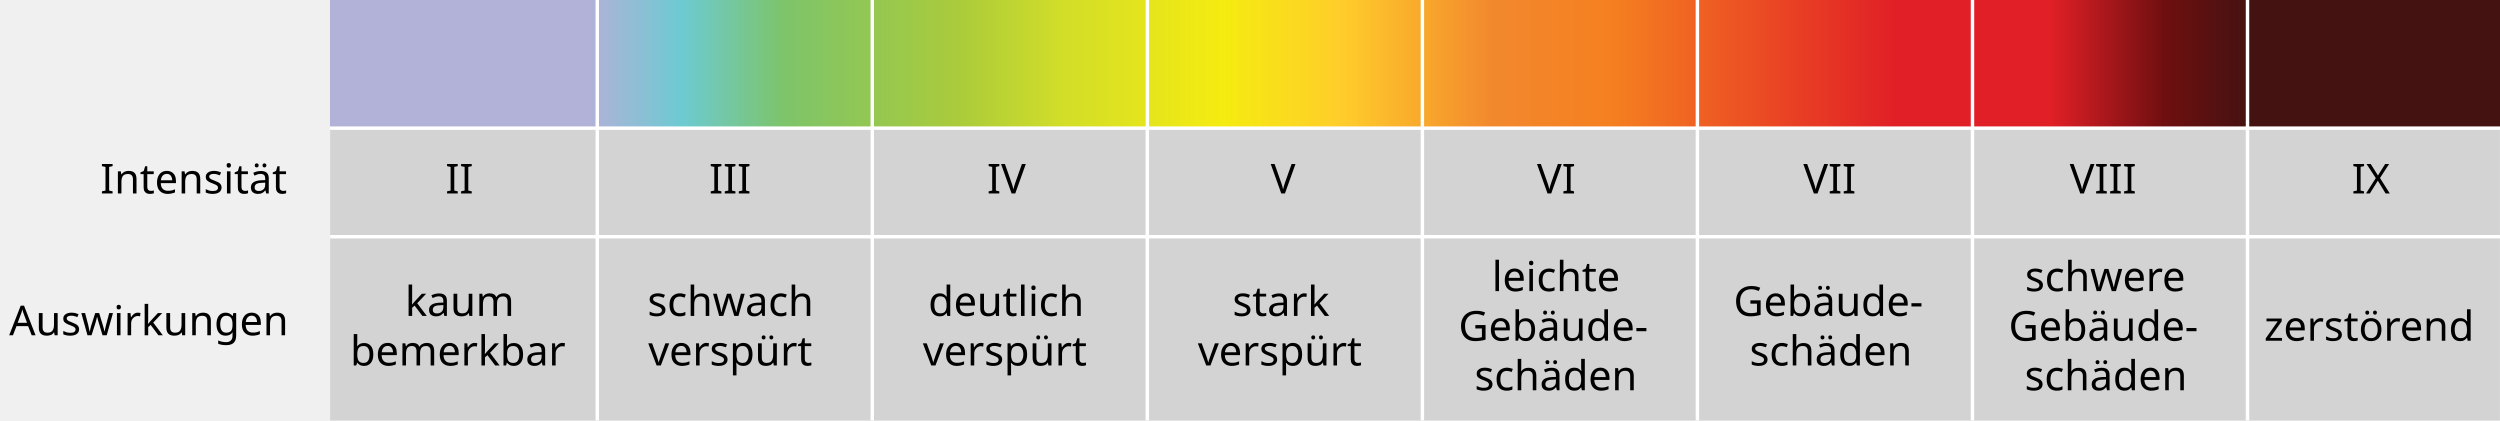
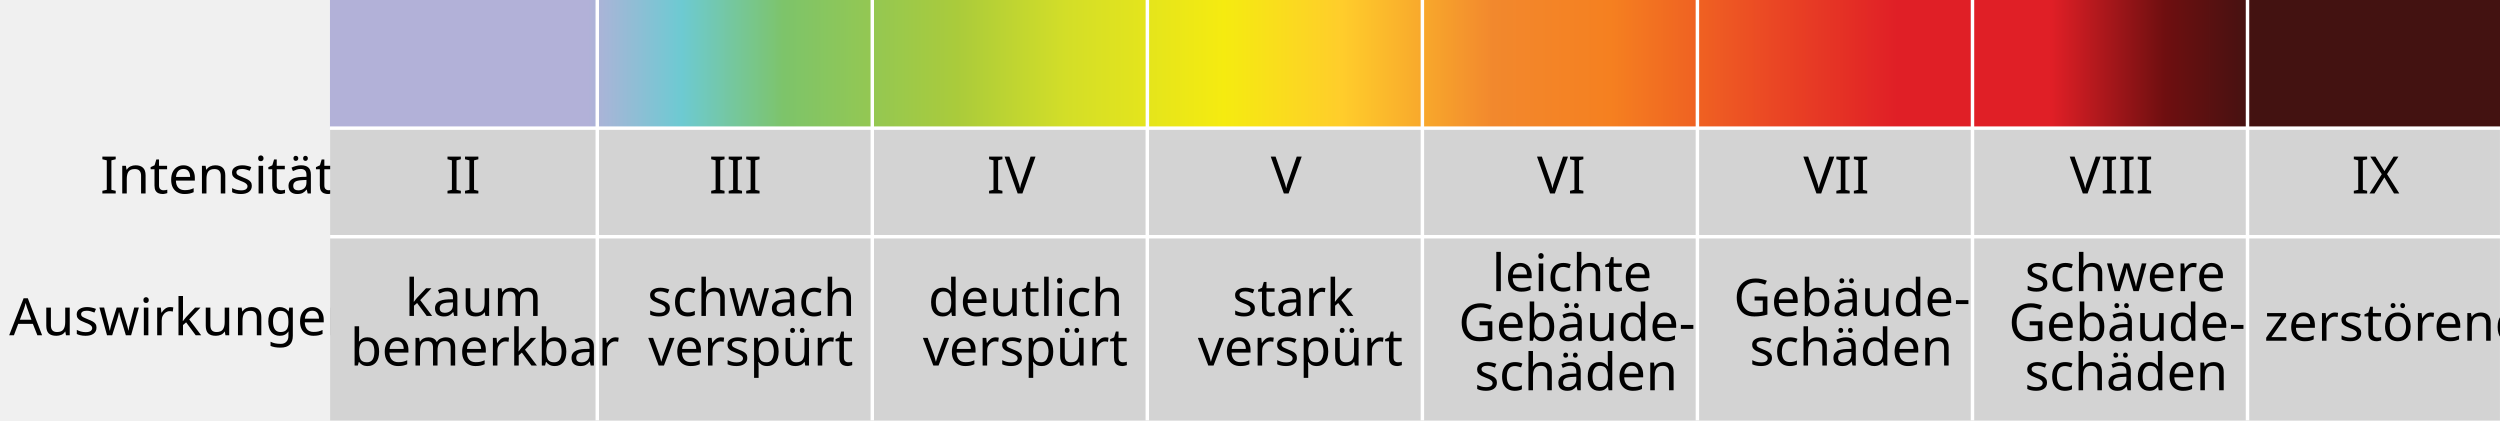
<svg xmlns="http://www.w3.org/2000/svg" xmlns:xlink="http://www.w3.org/1999/xlink" version="1.1" x="0px" y="0px" viewBox="0 0 363.07 61.06" style="enable-background:new 0 0 363.07 61.06;" xml:space="preserve">
  <style type="text/css">
- 	
+ 	svg {font-size: 62.5%;}
		.st0{clip-path:url(#SVGID_00000166648635984941866720000003370879949257273278_);fill:url(#SVGID_00000141422482436803427840000004388518690449394058_);}
	.st1{fill:#D3D3D3;}
	.st2{fill:none;stroke:#FFFFFF;stroke-width:0.5;stroke-miterlimit:10;}
	
		.st3{clip-path:url(#SVGID_00000151528852290667060560000013844144233881466535_);fill:url(#SVGID_00000102524518260831788900000005826707805466682020_);}
	
		.st4{clip-path:url(#SVGID_00000154408550421242458070000010146894424572044959_);fill:url(#SVGID_00000046332794213400337270000008089932660225793947_);}
	.st5{display:none;}
	.st6{display:inline;fill:none;stroke:#A7A9AC;stroke-width:0.25;stroke-miterlimit:10;}
	.st7{font-family:'Verdana';}
- 	.st8{font-size:6px;}
+ 	.st8{font-size:0.6rem;}
	
		.st9{clip-path:url(#SVGID_00000021836775763356775690000010179105288701612676_);fill:url(#SVGID_00000142886684355676784230000007418945307975181200_);}
</style>
  <g id="Hilfslinien">
</g>
  <g id="Italienisch">
</g>
  <g id="Französisch">
</g>
  <g id="Englisch">
</g>
  <g id="Deutsch">
    <g class="st5">
      <line class="st6" x1="98.39" y1="-9.73" x2="98.39" y2="10.39" />
      <line class="st6" x1="150.97" y1="-9.73" x2="150.97" y2="10.39" />
      <line class="st6" x1="177.25" y1="-9.73" x2="177.25" y2="10.39" />
      <line class="st6" x1="203.54" y1="-9.73" x2="203.54" y2="10.39" />
      <line class="st6" x1="229.83" y1="-9.73" x2="229.83" y2="10.39" />
      <line class="st6" x1="124.68" y1="-9.73" x2="124.68" y2="10.39" />
    </g>
    <g>
      <text transform="matrix(1 0 0 1 14.5694 28.0987)" class="st7 st8">Intensität</text>
    </g>
    <g>
      <text transform="matrix(1 0 0 1 1.3344 48.689)" class="st7 st8">Auswirkungen</text>
    </g>
    <g>
      <defs>
        <rect id="SVGID_00000080198005715310773020000005479069901802464648_" x="47.92" width="315.15" height="18.61" />
      </defs>
      <clipPath id="SVGID_00000062193806833473126230000016786042119313417133_">
        <use xlink:href="#SVGID_00000080198005715310773020000005479069901802464648_" style="overflow:visible;" />
      </clipPath>
      <linearGradient id="SVGID_00000065055517156249419400000010089612390018370201_" gradientUnits="userSpaceOnUse" x1="794.543" y1="547.551" x2="2015.76" y2="547.551" gradientTransform="matrix(0.2581 0 0 1.1175 -157.1173 -602.5829)">
        <stop offset="0" style="stop-color:#B2B1D8" />
        <stop offset="0.119" style="stop-color:#B2B1D8" />
        <stop offset="0.162" style="stop-color:#6DCAD2" />
        <stop offset="0.209" style="stop-color:#7DC46A" />
        <stop offset="0.289" style="stop-color:#AACB3B" />
        <stop offset="0.339" style="stop-color:#D3DE28" />
        <stop offset="0.412" style="stop-color:#F5EB10" />
        <stop offset="0.466" style="stop-color:#FFCD2B" />
        <stop offset="0.536" style="stop-color:#F2882D" />
        <stop offset="0.59" style="stop-color:#F58020" />
        <stop offset="0.666" style="stop-color:#EA4624" />
        <stop offset="0.722" style="stop-color:#E01F26" />
        <stop offset="0.793" style="stop-color:#E01F26" />
        <stop offset="0.845" style="stop-color:#6F0F10" />
        <stop offset="0.886" style="stop-color:#431211" />
      </linearGradient>
      <rect x="47.92" style="clip-path:url(#SVGID_00000062193806833473126230000016786042119313417133_);fill:url(#SVGID_00000065055517156249419400000010089612390018370201_);" width="315.15" height="18.61" />
    </g>
    <rect x="47.95" y="18.61" class="st1" width="315.11" height="15.77" />
    <g>
      <line class="st2" x1="326.4" y1="0" x2="326.4" y2="18.61" />
      <line class="st2" x1="86.74" y1="0" x2="86.74" y2="18.61" />
      <line class="st2" x1="126.68" y1="0" x2="126.68" y2="18.61" />
      <line class="st2" x1="166.63" y1="0" x2="166.63" y2="18.61" />
      <line class="st2" x1="246.51" y1="0" x2="246.51" y2="18.61" />
      <line class="st2" x1="286.46" y1="0" x2="286.46" y2="18.61" />
      <line class="st2" x1="206.57" y1="0" x2="206.57" y2="18.61" />
    </g>
    <rect x="47.95" y="34.38" class="st1" width="315.11" height="26.68" />
    <g>
      <text transform="matrix(1 0 0 1 58.8243 45.8805)">
        <tspan x="0" y="0" class="st7 st8">kaum</tspan>
        <tspan x="-7.97" y="7.2" class="st7 st8">bemerkbar</tspan>
      </text>
    </g>
    <g>
      <text transform="matrix(1 0 0 1 94.0333 45.8805)">
        <tspan x="0" y="0" class="st7 st8">schwach</tspan>
        <tspan x="0.11" y="7.2" class="st7 st8">verspürt</tspan>
      </text>
    </g>
    <g>
      <text transform="matrix(1 0 0 1 134.8146 45.8802)">
        <tspan x="0" y="0" class="st7 st8">deutlich</tspan>
        <tspan x="-0.79" y="7.2" class="st7 st8">verspürt</tspan>
      </text>
    </g>
    <g>
      <text transform="matrix(1 0 0 1 178.9929 45.8805)">
        <tspan x="0" y="0" class="st7 st8">stark</tspan>
        <tspan x="-5.03" y="7.2" class="st7 st8">verspürt</tspan>
      </text>
    </g>
    <g>
      <text transform="matrix(1 0 0 1 216.6635 42.2799)">
        <tspan x="0" y="0" class="st7 st8">leichte</tspan>
        <tspan x="-4.84" y="7.2" class="st7 st8">Gebäude-</tspan>
        <tspan x="-2.52" y="14.4" class="st7 st8">schäden</tspan>
      </text>
    </g>
    <g>
      <text transform="matrix(1 0 0 1 251.7695 45.8805)">
        <tspan x="0" y="0" class="st7 st8">Gebäude-</tspan>
        <tspan x="2.32" y="7.2" class="st7 st8">schäden</tspan>
      </text>
    </g>
    <g>
      <text transform="matrix(1 0 0 1 294.0851 42.2797)">
        <tspan x="0" y="0" class="st7 st8">schwere</tspan>
        <tspan x="-2.37" y="7.2" class="st7 st8">Gebäude-</tspan>
        <tspan x="-0.05" y="14.4" class="st7 st8">schäden</tspan>
      </text>
    </g>
    <g>
      <text transform="matrix(1 0 0 1 328.8171 49.48)" class="st7 st8">zerstörend</text>
    </g>
    <text transform="matrix(1 0 0 1 64.6922 28.0983)" class="st7 st8">II</text>
    <text transform="matrix(1 0 0 1 102.9877 28.0982)" class="st7 st8">III</text>
    <text transform="matrix(1 0 0 1 143.3457 28.0978)" class="st7 st8">IV</text>
    <text transform="matrix(1 0 0 1 184.5457 28.098)" class="st7 st8">V</text>
    <text transform="matrix(1 0 0 1 223.2133 28.098)" class="st7 st8">VI</text>
    <text transform="matrix(1 0 0 1 261.8927 28.0977)" class="st7 st8">VII</text>
    <text transform="matrix(1 0 0 1 300.5808 28.0981)" class="st7 st8">VIII</text>
    <text transform="matrix(1 0 0 1 341.5435 28.0979)" class="st7 st8">IX</text>
    <g>
      <line class="st2" x1="326.4" y1="18.61" x2="326.4" y2="61.06" />
      <line class="st2" x1="86.74" y1="18.61" x2="86.74" y2="61.06" />
      <line class="st2" x1="126.68" y1="18.61" x2="126.68" y2="61.06" />
      <line class="st2" x1="166.62" y1="18.61" x2="166.62" y2="61.06" />
      <line class="st2" x1="246.51" y1="18.61" x2="246.51" y2="61.06" />
      <line class="st2" x1="286.46" y1="18.61" x2="286.46" y2="61.06" />
      <line class="st2" x1="206.57" y1="18.61" x2="206.57" y2="61.06" />
    </g>
    <line class="st2" x1="363.07" y1="18.61" x2="47.92" y2="18.61" />
    <line class="st2" x1="363.07" y1="34.38" x2="47.94" y2="34.38" />
  </g>
</svg>
